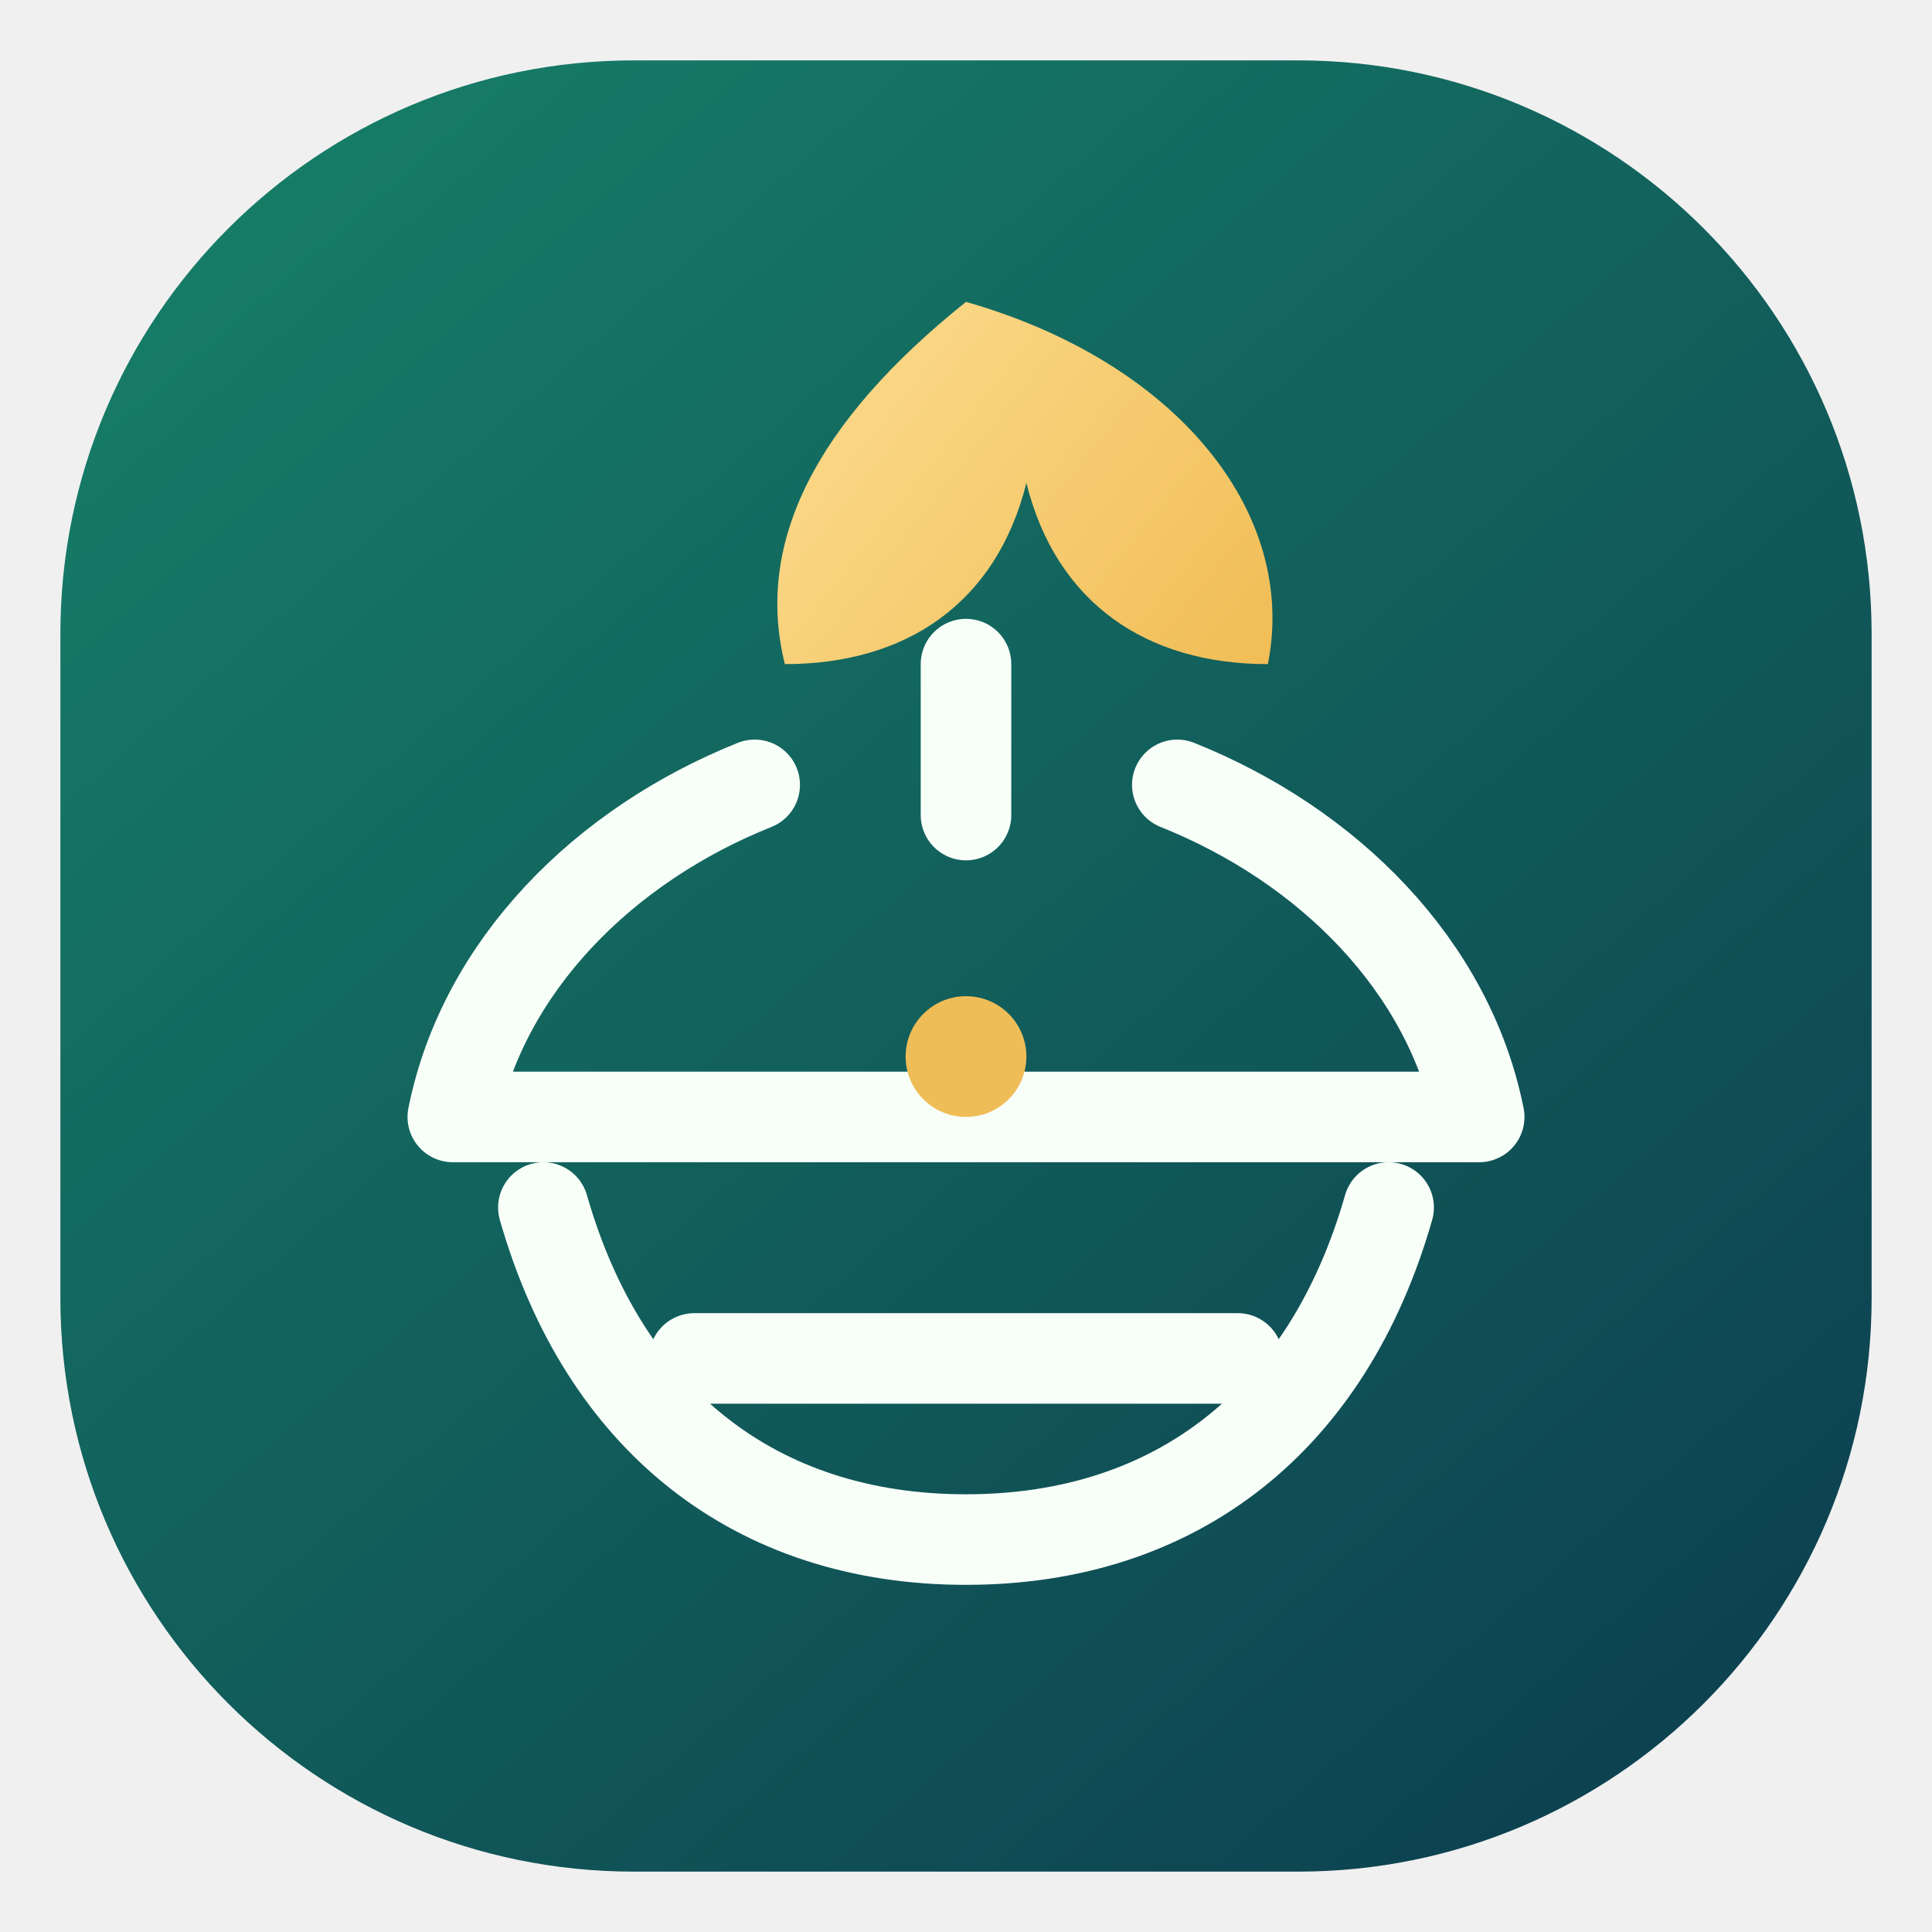
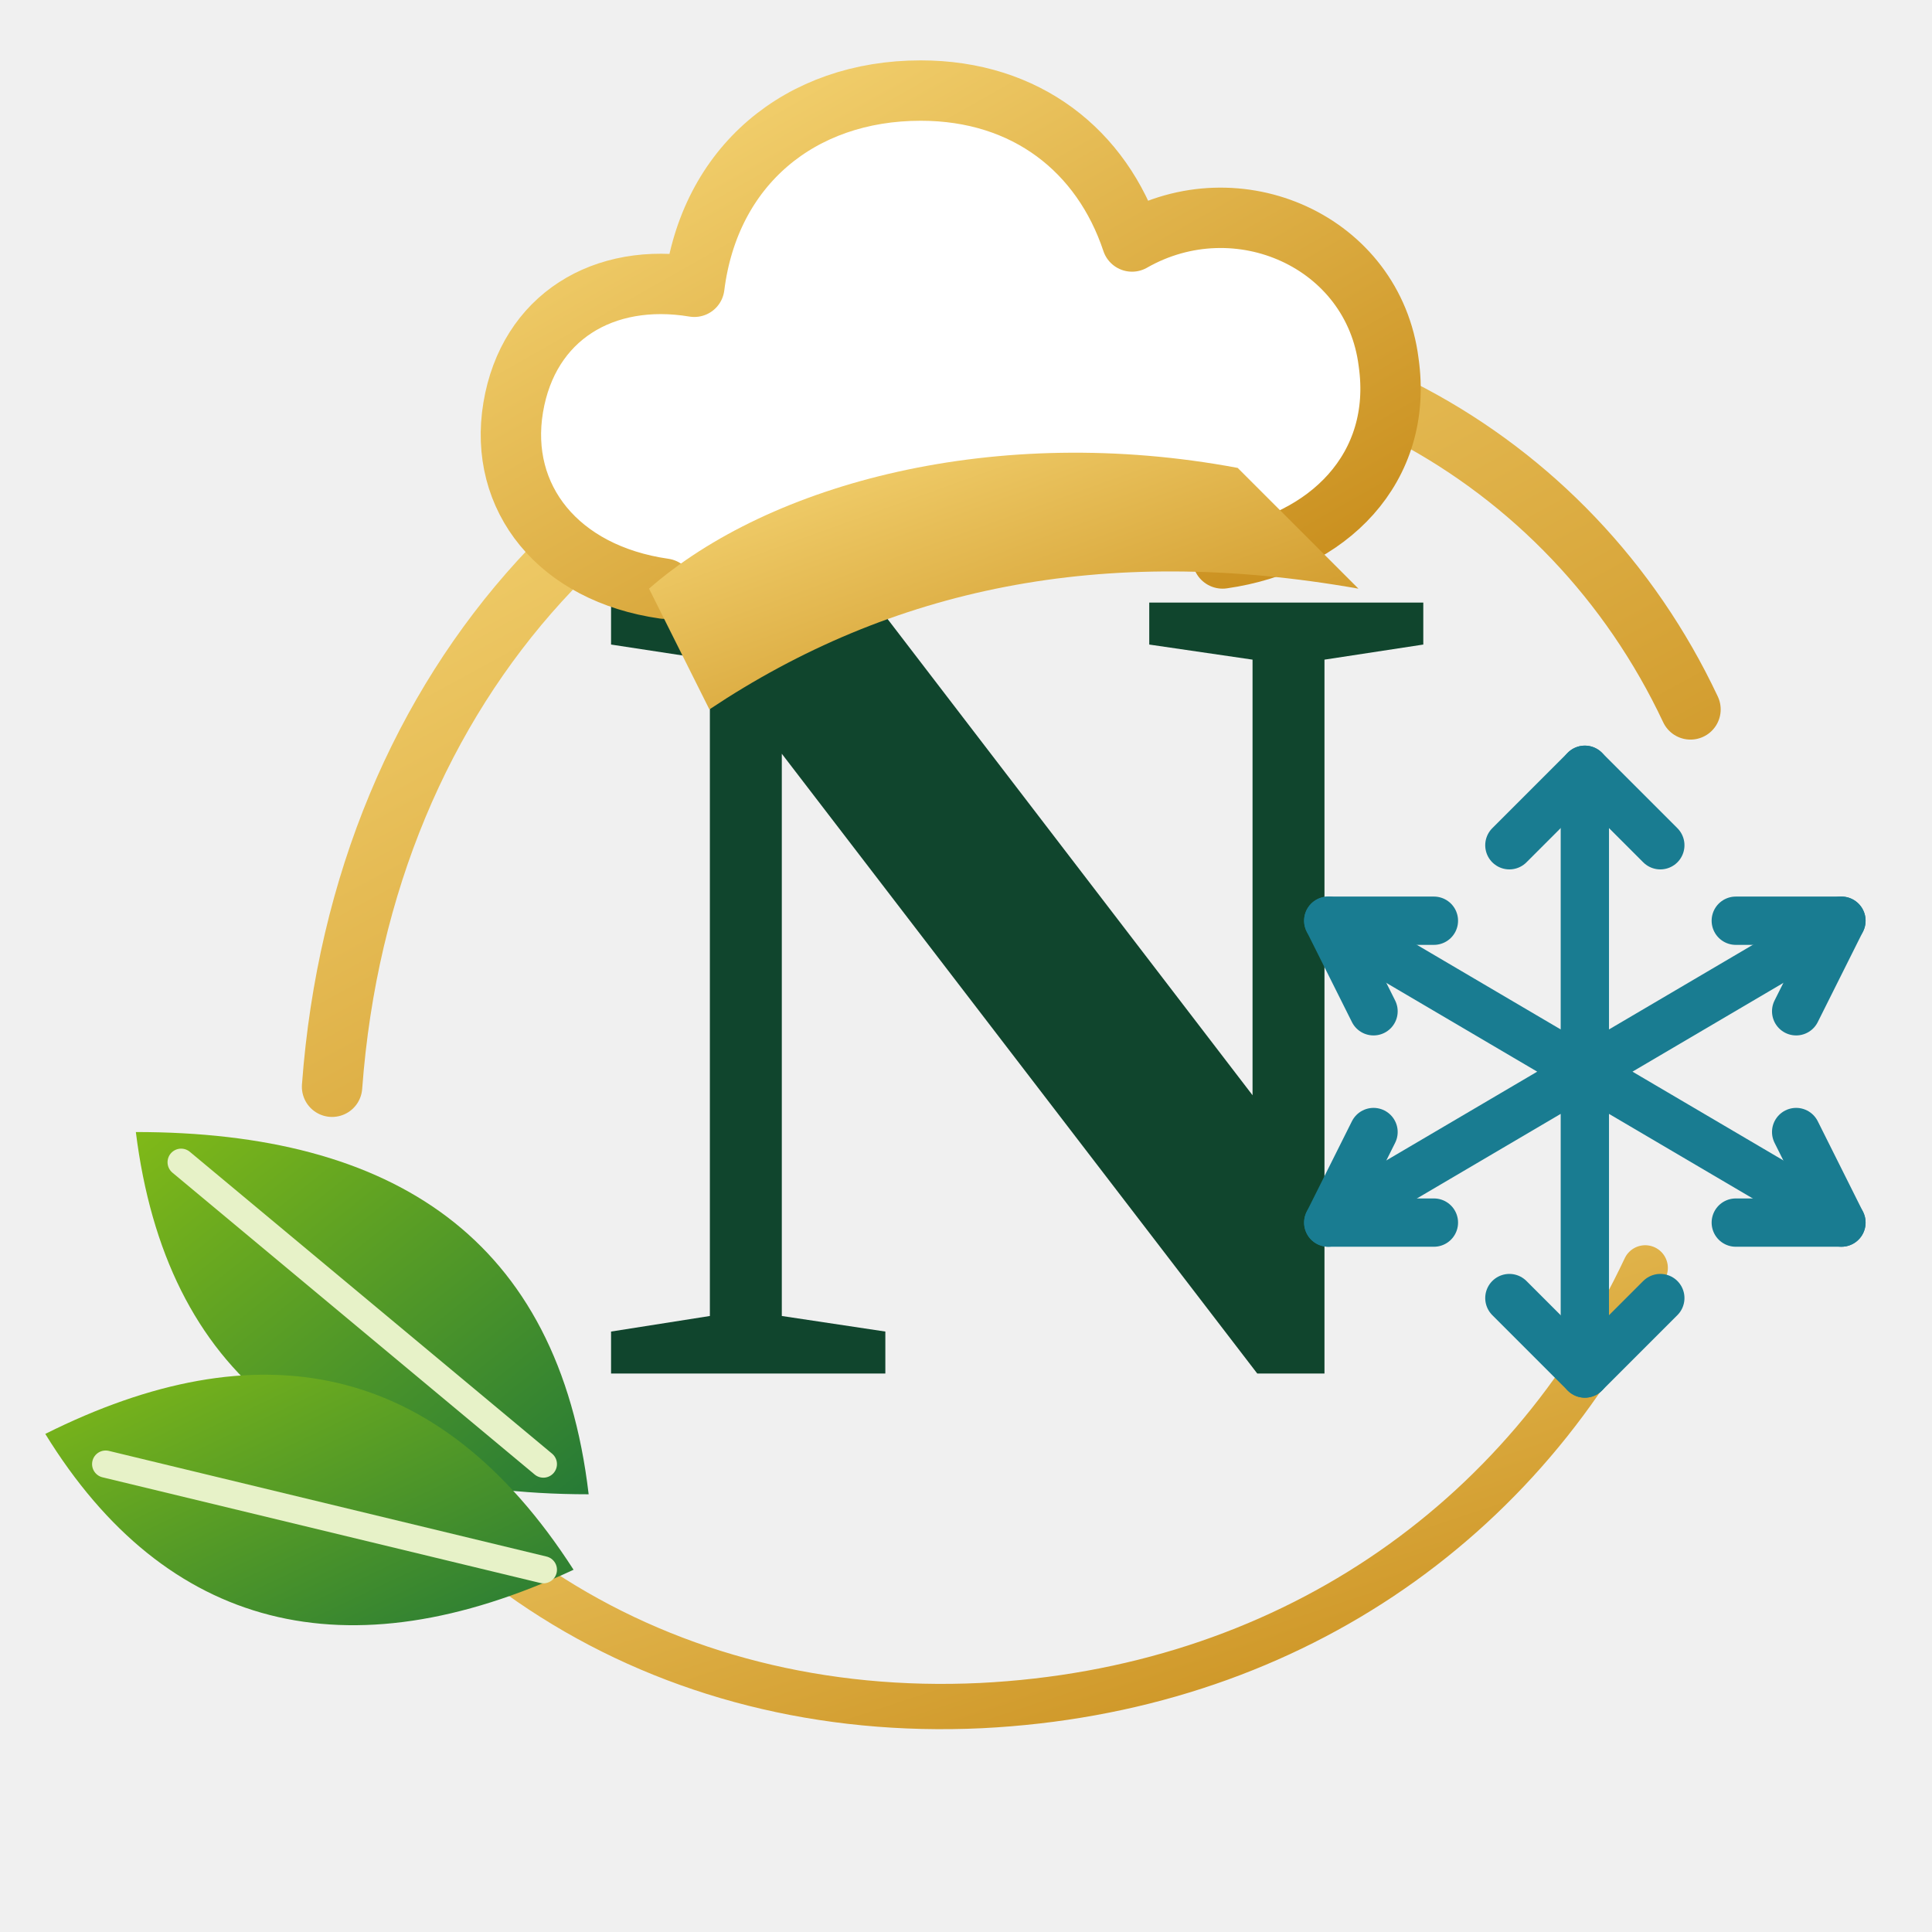
- <svg xmlns="http://www.w3.org/2000/svg" viewBox="0 0 64 64" role="img" aria-label="Nawrah Kitchen">
+ <svg xmlns="http://www.w3.org/2000/svg" viewBox="0 0 128 128" role="img" aria-labelledby="title">
  <defs>
-     <linearGradient id="g" x1="8" y1="5" x2="56" y2="60" gradientUnits="userSpaceOnUse">
-       <stop stop-color="#167d67" />
-       <stop offset="1" stop-color="#0d4050" />
+     <linearGradient id="leaf" x1="0" y1="0" x2="1" y2="1">
+       <stop stop-color="#80b918" />
+       <stop offset="1" stop-color="#267a36" />
    </linearGradient>
-     <linearGradient id="a" x1="22" y1="10" x2="42" y2="26" gradientUnits="userSpaceOnUse">
-       <stop stop-color="#ffe29a" />
-       <stop offset="1" stop-color="#efb94e" />
+     <linearGradient id="gold" x1="0" y1="0" x2="1" y2="1">
+       <stop stop-color="#f8d979" />
+       <stop offset="1" stop-color="#c78b19" />
    </linearGradient>
  </defs>
-   <rect x="2" y="2" width="60" height="60" rx="19" fill="url(#g)" />
-   <path d="M32 10c-5 4-7 8-6 12 4 0 7-2 8-6 1 4 4 6 8 6 1-5-3-10-10-12Z" fill="url(#a)" />
-   <path d="M32 22v5m-7-1c-5 2-9 6-10 11h34c-1-5-5-9-10-11" fill="none" stroke="#f8fff9" stroke-linecap="round" stroke-linejoin="round" stroke-width="3" />
-   <path d="M18 40c2 7 7 11 14 11s12-4 14-11M23 45h18" fill="none" stroke="#f8fff9" stroke-linecap="round" stroke-linejoin="round" stroke-width="3" />
-   <circle cx="32" cy="35" r="2" fill="#efbd57" />
+   <path d="M22 72c2-27 20-46 44-49 20-3 38 7 46 24" fill="none" stroke="url(#gold)" stroke-width="4" stroke-linecap="round" />
+   <path d="M18 83c8 20 26 31 47 30 20-1 36-12 44-29" fill="none" stroke="url(#gold)" stroke-width="3" stroke-linecap="round" />
+   <text x="39" y="91" fill="#10452d" font-family="Georgia, 'Times New Roman', serif" font-size="78" font-weight="700">N</text>
+   <path d="M44 39c-7-1-11-6-10-12 1-6 6-9 12-8 1-8 7-13 15-13 7 0 12 4 14 10 7-4 16 0 17 8 1 7-4 12-11 13" fill="#fff" stroke="url(#gold)" stroke-width="4" stroke-linecap="round" stroke-linejoin="round" />
+   <path d="M43 39c8-7 23-11 39-8l8 8c-17-3-31 0-43 8" fill="url(#gold)" />
+   <path d="M39 99C21 99 11 91 9 75c17 0 28 7 30 24Z" fill="url(#leaf)" />
+   <path d="M38 104c-15 7-27 4-35-9 14-7 26-5 35 9Z" fill="url(#leaf)" />
+   <path d="m12 77 24 20M7 97l29 7" fill="none" stroke="#e7f2c8" stroke-width="1.8" stroke-linecap="round" />
+   <g transform="translate(105 71)" fill="none" stroke="#197c91" stroke-width="3.2" stroke-linecap="round" stroke-linejoin="round">
+     <path d="M0-20v40M-17-10l34 20M17-10l-34 20" />
+     <path d="m0-20-5 5m5-5 5 5M0 20l-5-5m5 5 5-5M-17-10h7m-7 0 3 6M17 10h-7m7 0-3-6M17-10h-7m7 0-3 6M-17 10h7m-7 0 3-6" />
+   </g>
</svg>
